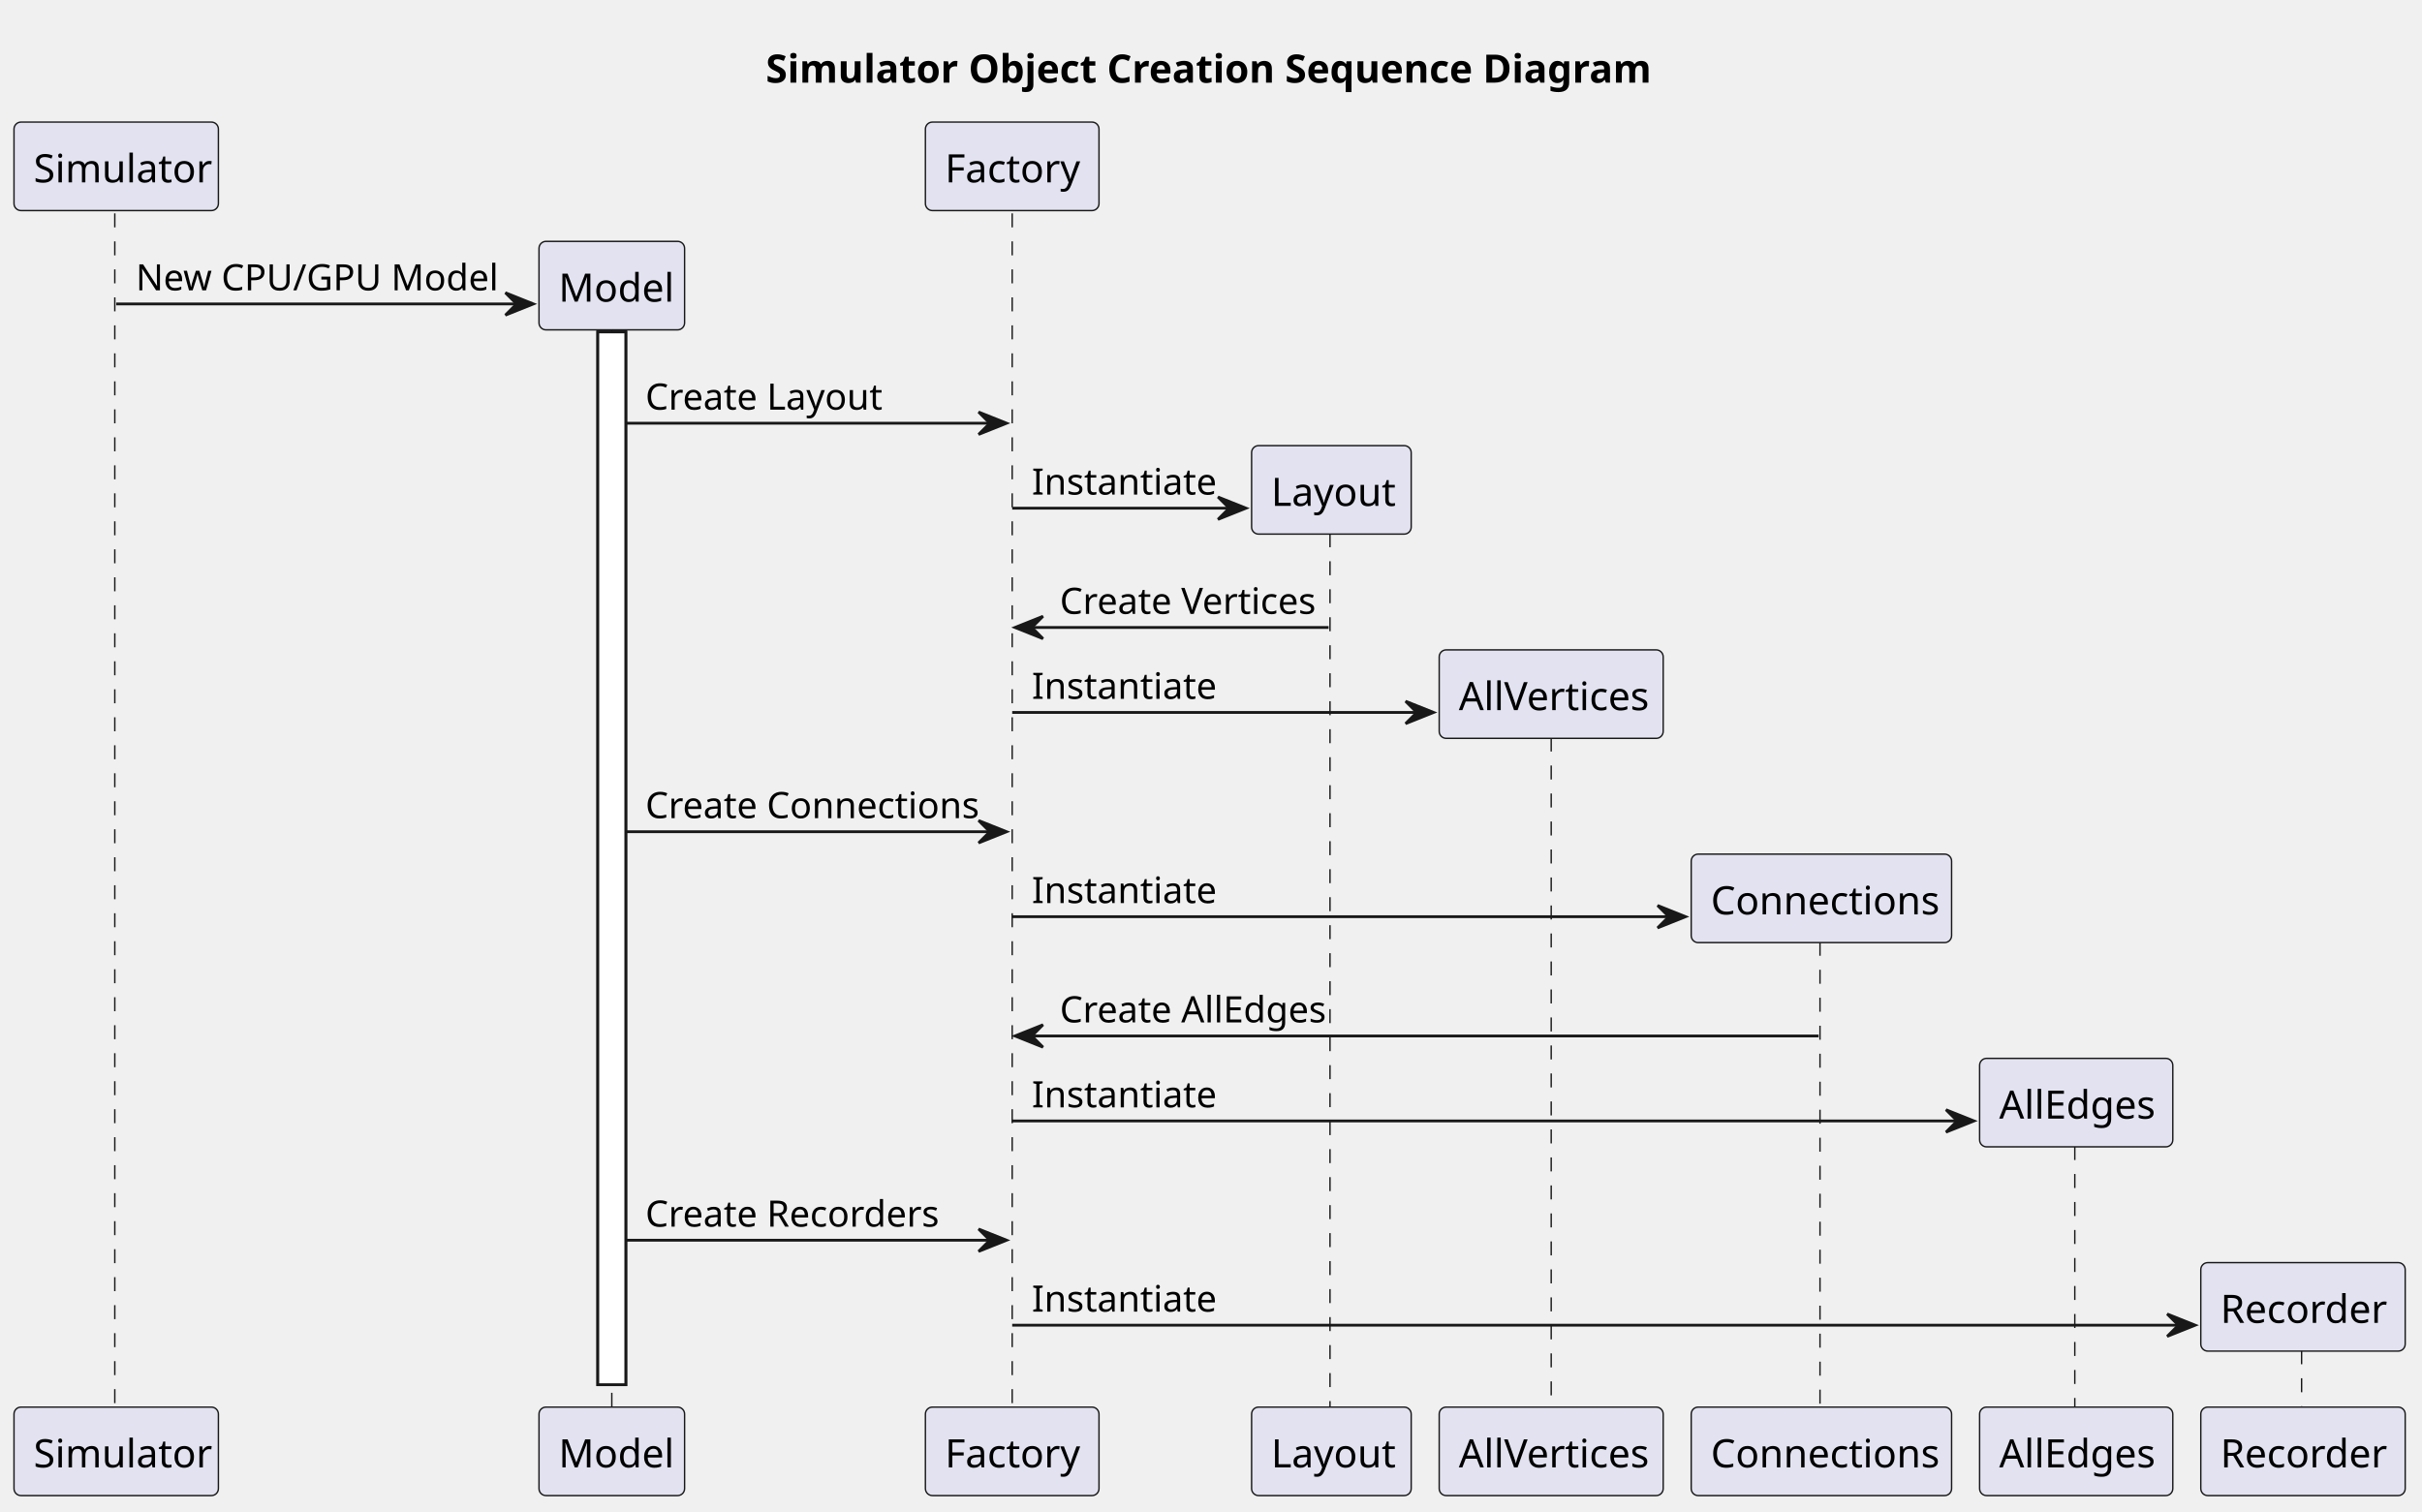
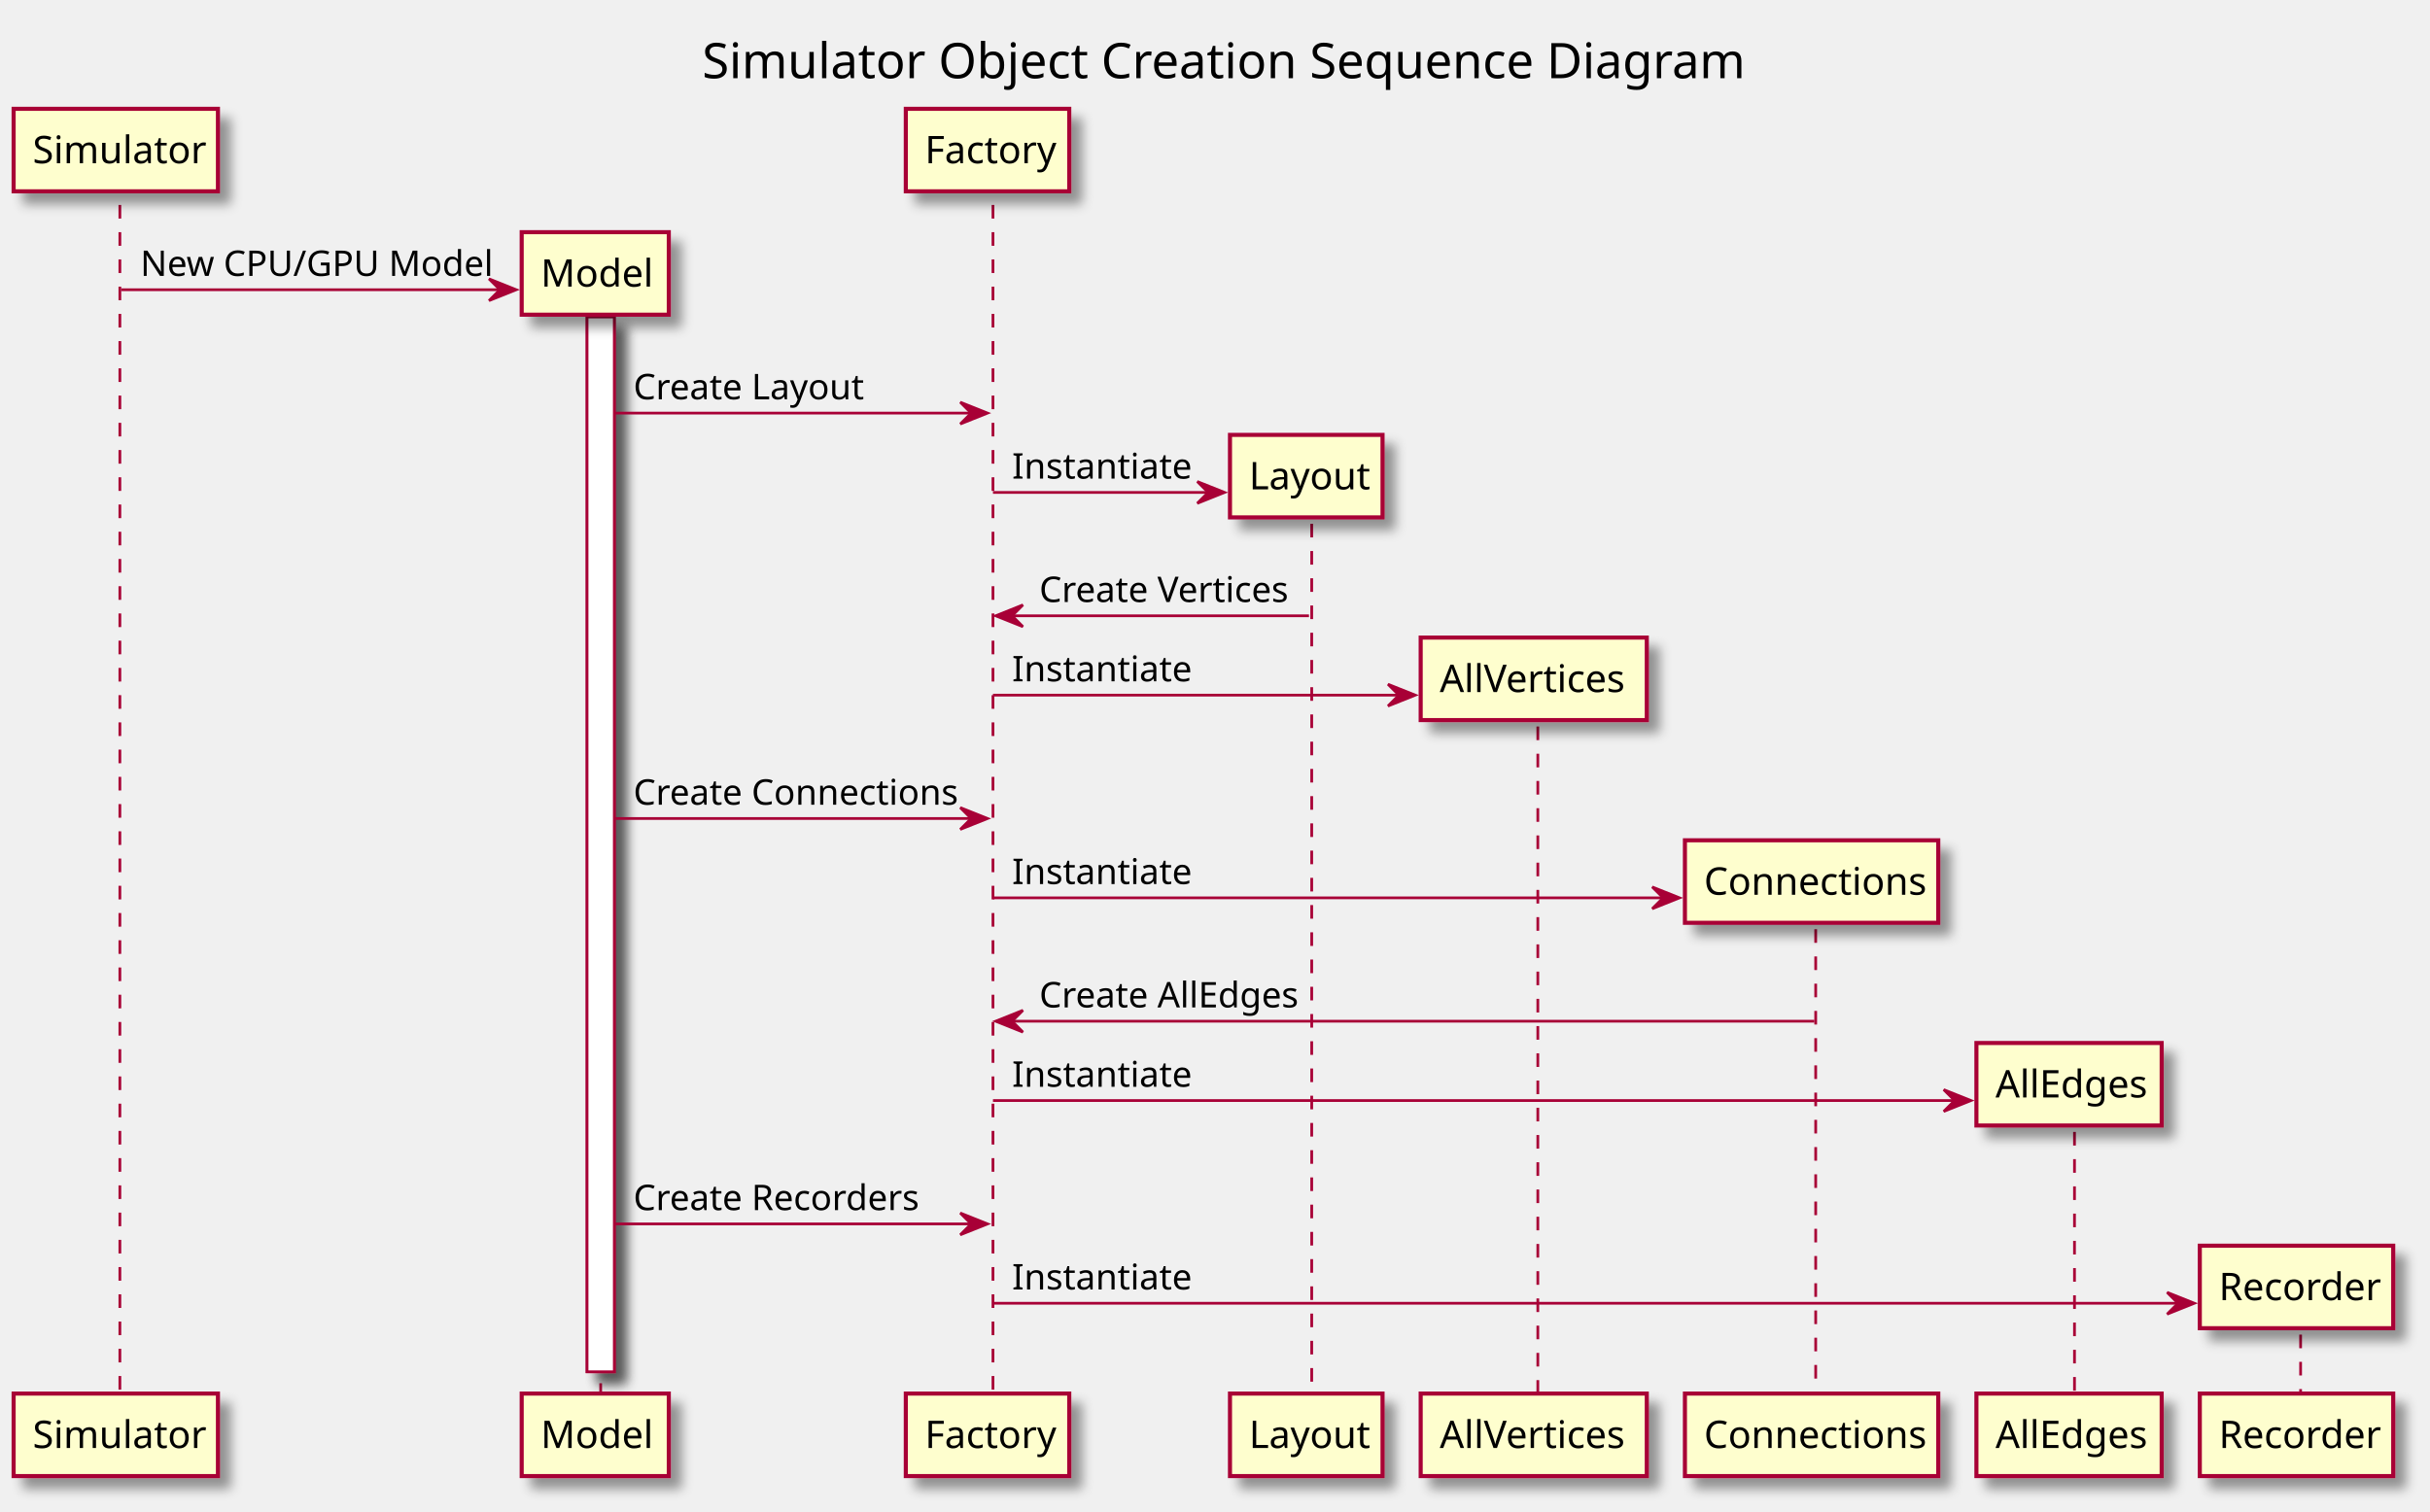
- <svg xmlns="http://www.w3.org/2000/svg" contentStyleType="text/css" height="540px" preserveAspectRatio="none" style="width:865px;height:540px;background:#FFFFFF;" version="1.1" viewBox="0 0 865 540" width="865px" zoomAndPan="magnify">
-   <defs />
+ <svg xmlns="http://www.w3.org/2000/svg" contentScriptType="application/ecmascript" contentStyleType="text/css" height="555px" preserveAspectRatio="none" style="width:892px;height:555px;" version="1.1" viewBox="0 0 892 555" width="892px" zoomAndPan="magnify">
+   <defs>
+     <filter height="300%" id="f19tm2j1wyw8yy" width="300%" x="-1" y="-1">
+       <feGaussianBlur result="blurOut" stdDeviation="2.0" />
+       <feColorMatrix in="blurOut" result="blurOut2" type="matrix" values="0 0 0 0 0 0 0 0 0 0 0 0 0 0 0 0 0 0 .4 0" />
+       <feOffset dx="4.0" dy="4.0" in="blurOut2" result="blurOut3" />
+       <feBlend in="SourceGraphic" in2="blurOut3" mode="normal" />
+     </filter>
+   </defs>
  <g>
-     <rect fill="none" height="27.609" id="_title" style="stroke:none;stroke-width:1.0;" width="326" x="268.5" y="10" />
-     <text fill="#000000" font-family="sans-serif" font-size="14" font-weight="bold" lengthAdjust="spacing" textLength="316" x="273.5" y="29.533">Simulator Object Creation Sequence Diagram</text>
-     <rect fill="#FFFFFF" height="376.062" style="stroke:#181818;stroke-width:1.0;" width="10" x="213.5" y="118.57" />
-     <line style="stroke:#181818;stroke-width:0.5;stroke-dasharray:5.0,5.0;" x1="41" x2="41" y1="76.219" y2="503.633" />
-     <line style="stroke:#181818;stroke-width:0.5;stroke-dasharray:5.0,5.0;" x1="218.5" x2="218.5" y1="117.523" y2="503.633" />
-     <line style="stroke:#181818;stroke-width:0.5;stroke-dasharray:5.0,5.0;" x1="361.5" x2="361.5" y1="76.219" y2="503.633" />
-     <line style="stroke:#181818;stroke-width:0.5;stroke-dasharray:5.0,5.0;" x1="475" x2="475" y1="190.484" y2="503.633" />
-     <line style="stroke:#181818;stroke-width:0.5;stroke-dasharray:5.0,5.0;" x1="554" x2="554" y1="263.445" y2="503.633" />
-     <line style="stroke:#181818;stroke-width:0.5;stroke-dasharray:5.0,5.0;" x1="650" x2="650" y1="336.406" y2="503.633" />
-     <line style="stroke:#181818;stroke-width:0.5;stroke-dasharray:5.0,5.0;" x1="741" x2="741" y1="409.367" y2="503.633" />
-     <line style="stroke:#181818;stroke-width:0.5;stroke-dasharray:5.0,5.0;" x1="822" x2="822" y1="482.328" y2="503.633" />
-     <rect fill="#E2E2F0" height="31.609" rx="2.5" ry="2.5" style="stroke:#181818;stroke-width:0.5;" width="73" x="5" y="43.609" />
-     <text fill="#000000" font-family="sans-serif" font-size="14" lengthAdjust="spacing" textLength="59" x="12" y="65.143">Simulator</text>
-     <rect fill="#E2E2F0" height="31.609" rx="2.5" ry="2.5" style="stroke:#181818;stroke-width:0.5;" width="73" x="5" y="502.633" />
-     <text fill="#000000" font-family="sans-serif" font-size="14" lengthAdjust="spacing" textLength="59" x="12" y="524.166">Simulator</text>
-     <rect fill="#E2E2F0" height="31.609" rx="2.5" ry="2.5" style="stroke:#181818;stroke-width:0.5;" width="52" x="192.5" y="502.633" />
-     <text fill="#000000" font-family="sans-serif" font-size="14" lengthAdjust="spacing" textLength="38" x="199.5" y="524.166">Model</text>
-     <rect fill="#E2E2F0" height="31.609" rx="2.5" ry="2.5" style="stroke:#181818;stroke-width:0.5;" width="62" x="330.5" y="43.609" />
-     <text fill="#000000" font-family="sans-serif" font-size="14" lengthAdjust="spacing" textLength="48" x="337.5" y="65.143">Factory</text>
-     <rect fill="#E2E2F0" height="31.609" rx="2.5" ry="2.5" style="stroke:#181818;stroke-width:0.5;" width="62" x="330.5" y="502.633" />
-     <text fill="#000000" font-family="sans-serif" font-size="14" lengthAdjust="spacing" textLength="48" x="337.5" y="524.166">Factory</text>
-     <rect fill="#E2E2F0" height="31.609" rx="2.5" ry="2.5" style="stroke:#181818;stroke-width:0.5;" width="57" x="447" y="502.633" />
-     <text fill="#000000" font-family="sans-serif" font-size="14" lengthAdjust="spacing" textLength="43" x="454" y="524.166">Layout</text>
-     <rect fill="#E2E2F0" height="31.609" rx="2.5" ry="2.5" style="stroke:#181818;stroke-width:0.5;" width="80" x="514" y="502.633" />
-     <text fill="#000000" font-family="sans-serif" font-size="14" lengthAdjust="spacing" textLength="66" x="521" y="524.166">AllVertices</text>
-     <rect fill="#E2E2F0" height="31.609" rx="2.5" ry="2.5" style="stroke:#181818;stroke-width:0.5;" width="93" x="604" y="502.633" />
-     <text fill="#000000" font-family="sans-serif" font-size="14" lengthAdjust="spacing" textLength="79" x="611" y="524.166">Connections</text>
-     <rect fill="#E2E2F0" height="31.609" rx="2.5" ry="2.5" style="stroke:#181818;stroke-width:0.5;" width="69" x="707" y="502.633" />
-     <text fill="#000000" font-family="sans-serif" font-size="14" lengthAdjust="spacing" textLength="55" x="714" y="524.166">AllEdges</text>
-     <rect fill="#E2E2F0" height="31.609" rx="2.5" ry="2.5" style="stroke:#181818;stroke-width:0.5;" width="73" x="786" y="502.633" />
-     <text fill="#000000" font-family="sans-serif" font-size="14" lengthAdjust="spacing" textLength="59" x="793" y="524.166">Recorder</text>
-     <rect fill="#FFFFFF" height="376.062" style="stroke:#181818;stroke-width:1.0;" width="10" x="213.5" y="118.57" />
-     <polygon fill="#181818" points="180.5,104.57,190.5,108.57,180.5,112.57,184.5,108.57" style="stroke:#181818;stroke-width:1.0;" />
-     <line style="stroke:#181818;stroke-width:1.0;" x1="41.5" x2="186.5" y1="108.57" y2="108.57" />
-     <text fill="#000000" font-family="sans-serif" font-size="13" lengthAdjust="spacing" textLength="127" x="48.5" y="103.714">New CPU/GPU Model</text>
-     <rect fill="#E2E2F0" height="31.609" rx="2.5" ry="2.5" style="stroke:#181818;stroke-width:0.5;" width="52" x="192.5" y="86.219" />
-     <text fill="#000000" font-family="sans-serif" font-size="14" lengthAdjust="spacing" textLength="38" x="199.5" y="107.752">Model</text>
-     <polygon fill="#181818" points="349.5,147.18,359.5,151.18,349.5,155.18,353.5,151.18" style="stroke:#181818;stroke-width:1.0;" />
-     <line style="stroke:#181818;stroke-width:1.0;" x1="223.5" x2="355.5" y1="151.18" y2="151.18" />
-     <text fill="#000000" font-family="sans-serif" font-size="13" lengthAdjust="spacing" textLength="81" x="230.5" y="146.323">Create Layout</text>
-     <polygon fill="#181818" points="435,177.531,445,181.531,435,185.531,439,181.531" style="stroke:#181818;stroke-width:1.0;" />
-     <line style="stroke:#181818;stroke-width:1.0;" x1="361.5" x2="441" y1="181.531" y2="181.531" />
-     <text fill="#000000" font-family="sans-serif" font-size="13" lengthAdjust="spacing" textLength="60" x="368.5" y="176.675">Instantiate</text>
-     <rect fill="#E2E2F0" height="31.609" rx="2.5" ry="2.5" style="stroke:#181818;stroke-width:0.5;" width="57" x="447" y="159.18" />
-     <text fill="#000000" font-family="sans-serif" font-size="14" lengthAdjust="spacing" textLength="43" x="454" y="180.713">Layout</text>
-     <polygon fill="#181818" points="372.5,220.141,362.5,224.141,372.5,228.141,368.5,224.141" style="stroke:#181818;stroke-width:1.0;" />
-     <line style="stroke:#181818;stroke-width:1.0;" x1="366.5" x2="474.5" y1="224.141" y2="224.141" />
-     <text fill="#000000" font-family="sans-serif" font-size="13" lengthAdjust="spacing" textLength="90" x="378.5" y="219.284">Create Vertices</text>
-     <polygon fill="#181818" points="502,250.492,512,254.492,502,258.492,506,254.492" style="stroke:#181818;stroke-width:1.0;" />
-     <line style="stroke:#181818;stroke-width:1.0;" x1="361.5" x2="508" y1="254.492" y2="254.492" />
-     <text fill="#000000" font-family="sans-serif" font-size="13" lengthAdjust="spacing" textLength="60" x="368.5" y="249.636">Instantiate</text>
-     <rect fill="#E2E2F0" height="31.609" rx="2.5" ry="2.5" style="stroke:#181818;stroke-width:0.5;" width="80" x="514" y="232.141" />
-     <text fill="#000000" font-family="sans-serif" font-size="14" lengthAdjust="spacing" textLength="66" x="521" y="253.674">AllVertices</text>
-     <polygon fill="#181818" points="349.5,293.102,359.5,297.102,349.5,301.102,353.5,297.102" style="stroke:#181818;stroke-width:1.0;" />
-     <line style="stroke:#181818;stroke-width:1.0;" x1="223.5" x2="355.5" y1="297.102" y2="297.102" />
-     <text fill="#000000" font-family="sans-serif" font-size="13" lengthAdjust="spacing" textLength="114" x="230.5" y="292.245">Create Connections</text>
-     <polygon fill="#181818" points="592,323.453,602,327.453,592,331.453,596,327.453" style="stroke:#181818;stroke-width:1.0;" />
-     <line style="stroke:#181818;stroke-width:1.0;" x1="361.5" x2="598" y1="327.453" y2="327.453" />
-     <text fill="#000000" font-family="sans-serif" font-size="13" lengthAdjust="spacing" textLength="60" x="368.5" y="322.597">Instantiate</text>
-     <rect fill="#E2E2F0" height="31.609" rx="2.5" ry="2.5" style="stroke:#181818;stroke-width:0.5;" width="93" x="604" y="305.102" />
-     <text fill="#000000" font-family="sans-serif" font-size="14" lengthAdjust="spacing" textLength="79" x="611" y="326.635">Connections</text>
-     <polygon fill="#181818" points="372.5,366.062,362.5,370.062,372.5,374.062,368.5,370.062" style="stroke:#181818;stroke-width:1.0;" />
-     <line style="stroke:#181818;stroke-width:1.0;" x1="366.5" x2="649.5" y1="370.062" y2="370.062" />
-     <text fill="#000000" font-family="sans-serif" font-size="13" lengthAdjust="spacing" textLength="98" x="378.5" y="365.206">Create  AllEdges</text>
-     <polygon fill="#181818" points="695,396.414,705,400.414,695,404.414,699,400.414" style="stroke:#181818;stroke-width:1.0;" />
-     <line style="stroke:#181818;stroke-width:1.0;" x1="361.5" x2="701" y1="400.414" y2="400.414" />
-     <text fill="#000000" font-family="sans-serif" font-size="13" lengthAdjust="spacing" textLength="60" x="368.5" y="395.558">Instantiate</text>
-     <rect fill="#E2E2F0" height="31.609" rx="2.5" ry="2.5" style="stroke:#181818;stroke-width:0.5;" width="69" x="707" y="378.062" />
-     <text fill="#000000" font-family="sans-serif" font-size="14" lengthAdjust="spacing" textLength="55" x="714" y="399.596">AllEdges</text>
-     <polygon fill="#181818" points="349.5,439.023,359.5,443.023,349.5,447.023,353.5,443.023" style="stroke:#181818;stroke-width:1.0;" />
-     <line style="stroke:#181818;stroke-width:1.0;" x1="223.5" x2="355.5" y1="443.023" y2="443.023" />
-     <text fill="#000000" font-family="sans-serif" font-size="13" lengthAdjust="spacing" textLength="101" x="230.5" y="438.167">Create Recorders</text>
-     <polygon fill="#181818" points="774,469.375,784,473.375,774,477.375,778,473.375" style="stroke:#181818;stroke-width:1.0;" />
-     <line style="stroke:#181818;stroke-width:1.0;" x1="361.5" x2="780" y1="473.375" y2="473.375" />
-     <text fill="#000000" font-family="sans-serif" font-size="13" lengthAdjust="spacing" textLength="60" x="368.5" y="468.519">Instantiate</text>
-     <rect fill="#E2E2F0" height="31.609" rx="2.5" ry="2.5" style="stroke:#181818;stroke-width:0.5;" width="73" x="786" y="451.023" />
-     <text fill="#000000" font-family="sans-serif" font-size="14" lengthAdjust="spacing" textLength="59" x="793" y="472.557">Recorder</text>
+     <text fill="#000000" font-family="sans-serif" font-size="18" lengthAdjust="spacingAndGlyphs" textLength="372" x="257.75" y="28.708">Simulator Object Creation Sequence Diagram</text>
+     <rect fill="#FFFFFF" filter="url(#f19tm2j1wyw8yy)" height="387.312" style="stroke:#A80036;stroke-width:1.0;" width="10" x="215.5" y="116.383" />
+     <line style="stroke:#A80036;stroke-width:1.0;stroke-dasharray:5.0,5.0;" x1="44" x2="44" y1="75.25" y2="512.695" />
+     <line style="stroke:#A80036;stroke-width:1.0;stroke-dasharray:5.0,5.0;" x1="220.5" x2="220.5" y1="117.898" y2="512.695" />
+     <line style="stroke:#A80036;stroke-width:1.0;stroke-dasharray:5.0,5.0;" x1="364.5" x2="364.5" y1="75.25" y2="512.695" />
+     <line style="stroke:#A80036;stroke-width:1.0;stroke-dasharray:5.0,5.0;" x1="481.5" x2="481.5" y1="192.328" y2="512.695" />
+     <line style="stroke:#A80036;stroke-width:1.0;stroke-dasharray:5.0,5.0;" x1="564.5" x2="564.5" y1="266.758" y2="512.695" />
+     <line style="stroke:#A80036;stroke-width:1.0;stroke-dasharray:5.0,5.0;" x1="666.5" x2="666.5" y1="341.188" y2="512.695" />
+     <line style="stroke:#A80036;stroke-width:1.0;stroke-dasharray:5.0,5.0;" x1="761.5" x2="761.5" y1="415.617" y2="512.695" />
+     <line style="stroke:#A80036;stroke-width:1.0;stroke-dasharray:5.0,5.0;" x1="844.5" x2="844.5" y1="490.047" y2="512.695" />
+     <rect fill="#FEFECE" filter="url(#f19tm2j1wyw8yy)" height="30.297" style="stroke:#A80036;stroke-width:1.5;" width="75" x="5" y="39.953" />
+     <text fill="#000000" font-family="sans-serif" font-size="14" lengthAdjust="spacingAndGlyphs" textLength="61" x="12" y="59.948">Simulator</text>
+     <rect fill="#FEFECE" filter="url(#f19tm2j1wyw8yy)" height="30.297" style="stroke:#A80036;stroke-width:1.5;" width="75" x="5" y="511.695" />
+     <text fill="#000000" font-family="sans-serif" font-size="14" lengthAdjust="spacingAndGlyphs" textLength="61" x="12" y="531.69">Simulator</text>
+     <rect fill="#FEFECE" filter="url(#f19tm2j1wyw8yy)" height="30.297" style="stroke:#A80036;stroke-width:1.5;" width="54" x="191.5" y="511.695" />
+     <text fill="#000000" font-family="sans-serif" font-size="14" lengthAdjust="spacingAndGlyphs" textLength="40" x="198.5" y="531.69">Model</text>
+     <rect fill="#FEFECE" filter="url(#f19tm2j1wyw8yy)" height="30.297" style="stroke:#A80036;stroke-width:1.5;" width="60" x="332.5" y="39.953" />
+     <text fill="#000000" font-family="sans-serif" font-size="14" lengthAdjust="spacingAndGlyphs" textLength="46" x="339.5" y="59.948">Factory</text>
+     <rect fill="#FEFECE" filter="url(#f19tm2j1wyw8yy)" height="30.297" style="stroke:#A80036;stroke-width:1.5;" width="60" x="332.5" y="511.695" />
+     <text fill="#000000" font-family="sans-serif" font-size="14" lengthAdjust="spacingAndGlyphs" textLength="46" x="339.5" y="531.69">Factory</text>
+     <rect fill="#FEFECE" filter="url(#f19tm2j1wyw8yy)" height="30.297" style="stroke:#A80036;stroke-width:1.5;" width="56" x="451.5" y="511.695" />
+     <text fill="#000000" font-family="sans-serif" font-size="14" lengthAdjust="spacingAndGlyphs" textLength="42" x="458.5" y="531.69">Layout</text>
+     <rect fill="#FEFECE" filter="url(#f19tm2j1wyw8yy)" height="30.297" style="stroke:#A80036;stroke-width:1.5;" width="83" x="521.5" y="511.695" />
+     <text fill="#000000" font-family="sans-serif" font-size="14" lengthAdjust="spacingAndGlyphs" textLength="69" x="528.5" y="531.69">AllVertices</text>
+     <rect fill="#FEFECE" filter="url(#f19tm2j1wyw8yy)" height="30.297" style="stroke:#A80036;stroke-width:1.5;" width="93" x="618.5" y="511.695" />
+     <text fill="#000000" font-family="sans-serif" font-size="14" lengthAdjust="spacingAndGlyphs" textLength="79" x="625.5" y="531.69">Connections</text>
+     <rect fill="#FEFECE" filter="url(#f19tm2j1wyw8yy)" height="30.297" style="stroke:#A80036;stroke-width:1.5;" width="68" x="725.5" y="511.695" />
+     <text fill="#000000" font-family="sans-serif" font-size="14" lengthAdjust="spacingAndGlyphs" textLength="54" x="732.5" y="531.69">AllEdges</text>
+     <rect fill="#FEFECE" filter="url(#f19tm2j1wyw8yy)" height="30.297" style="stroke:#A80036;stroke-width:1.5;" width="71" x="807.5" y="511.695" />
+     <text fill="#000000" font-family="sans-serif" font-size="14" lengthAdjust="spacingAndGlyphs" textLength="57" x="814.5" y="531.69">Recorder</text>
+     <rect fill="#FFFFFF" filter="url(#f19tm2j1wyw8yy)" height="387.312" style="stroke:#A80036;stroke-width:1.0;" width="10" x="215.5" y="116.383" />
+     <polygon fill="#A80036" points="179.5,102.383,189.5,106.383,179.5,110.383,183.5,106.383" style="stroke:#A80036;stroke-width:1.0;" />
+     <line style="stroke:#A80036;stroke-width:1.0;" x1="44.5" x2="185.5" y1="106.383" y2="106.383" />
+     <text fill="#000000" font-family="sans-serif" font-size="13" lengthAdjust="spacingAndGlyphs" textLength="123" x="51.5" y="101.317">New CPU/GPU Model</text>
+     <rect fill="#FEFECE" filter="url(#f19tm2j1wyw8yy)" height="30.297" style="stroke:#A80036;stroke-width:1.5;" width="54" x="191.5" y="85.25" />
+     <text fill="#000000" font-family="sans-serif" font-size="14" lengthAdjust="spacingAndGlyphs" textLength="40" x="198.5" y="105.245">Model</text>
+     <polygon fill="#A80036" points="352.5,147.68,362.5,151.68,352.5,155.68,356.5,151.68" style="stroke:#A80036;stroke-width:1.0;" />
+     <line style="stroke:#A80036;stroke-width:1.0;" x1="225.5" x2="358.5" y1="151.68" y2="151.68" />
+     <text fill="#000000" font-family="sans-serif" font-size="13" lengthAdjust="spacingAndGlyphs" textLength="80" x="232.5" y="146.614">Create Layout</text>
+     <polygon fill="#A80036" points="439.5,176.812,449.5,180.812,439.5,184.812,443.5,180.812" style="stroke:#A80036;stroke-width:1.0;" />
+     <line style="stroke:#A80036;stroke-width:1.0;" x1="364.5" x2="445.5" y1="180.812" y2="180.812" />
+     <text fill="#000000" font-family="sans-serif" font-size="13" lengthAdjust="spacingAndGlyphs" textLength="63" x="371.5" y="175.747">Instantiate</text>
+     <rect fill="#FEFECE" filter="url(#f19tm2j1wyw8yy)" height="30.297" style="stroke:#A80036;stroke-width:1.5;" width="56" x="451.5" y="159.68" />
+     <text fill="#000000" font-family="sans-serif" font-size="14" lengthAdjust="spacingAndGlyphs" textLength="42" x="458.5" y="179.675">Layout</text>
+     <polygon fill="#A80036" points="375.5,222.109,365.5,226.109,375.5,230.109,371.5,226.109" style="stroke:#A80036;stroke-width:1.0;" />
+     <line style="stroke:#A80036;stroke-width:1.0;" x1="369.5" x2="480.5" y1="226.109" y2="226.109" />
+     <text fill="#000000" font-family="sans-serif" font-size="13" lengthAdjust="spacingAndGlyphs" textLength="86" x="381.5" y="221.043">Create Vertices</text>
+     <polygon fill="#A80036" points="509.5,251.242,519.5,255.242,509.5,259.242,513.5,255.242" style="stroke:#A80036;stroke-width:1.0;" />
+     <line style="stroke:#A80036;stroke-width:1.0;" x1="364.5" x2="515.5" y1="255.242" y2="255.242" />
+     <text fill="#000000" font-family="sans-serif" font-size="13" lengthAdjust="spacingAndGlyphs" textLength="63" x="371.5" y="250.176">Instantiate</text>
+     <rect fill="#FEFECE" filter="url(#f19tm2j1wyw8yy)" height="30.297" style="stroke:#A80036;stroke-width:1.5;" width="83" x="521.5" y="234.109" />
+     <text fill="#000000" font-family="sans-serif" font-size="14" lengthAdjust="spacingAndGlyphs" textLength="69" x="528.5" y="254.105">AllVertices</text>
+     <polygon fill="#A80036" points="352.5,296.539,362.5,300.539,352.5,304.539,356.5,300.539" style="stroke:#A80036;stroke-width:1.0;" />
+     <line style="stroke:#A80036;stroke-width:1.0;" x1="225.5" x2="358.5" y1="300.539" y2="300.539" />
+     <text fill="#000000" font-family="sans-serif" font-size="13" lengthAdjust="spacingAndGlyphs" textLength="115" x="232.5" y="295.473">Create Connections</text>
+     <polygon fill="#A80036" points="606.5,325.672,616.5,329.672,606.5,333.672,610.5,329.672" style="stroke:#A80036;stroke-width:1.0;" />
+     <line style="stroke:#A80036;stroke-width:1.0;" x1="364.5" x2="612.5" y1="329.672" y2="329.672" />
+     <text fill="#000000" font-family="sans-serif" font-size="13" lengthAdjust="spacingAndGlyphs" textLength="63" x="371.5" y="324.606">Instantiate</text>
+     <rect fill="#FEFECE" filter="url(#f19tm2j1wyw8yy)" height="30.297" style="stroke:#A80036;stroke-width:1.5;" width="93" x="618.5" y="308.539" />
+     <text fill="#000000" font-family="sans-serif" font-size="14" lengthAdjust="spacingAndGlyphs" textLength="79" x="625.5" y="328.534">Connections</text>
+     <polygon fill="#A80036" points="375.5,370.969,365.5,374.969,375.5,378.969,371.5,374.969" style="stroke:#A80036;stroke-width:1.0;" />
+     <line style="stroke:#A80036;stroke-width:1.0;" x1="369.5" x2="666" y1="374.969" y2="374.969" />
+     <text fill="#000000" font-family="sans-serif" font-size="13" lengthAdjust="spacingAndGlyphs" textLength="93" x="381.5" y="369.903">Create  AllEdges</text>
+     <polygon fill="#A80036" points="713.5,400.102,723.5,404.102,713.5,408.102,717.5,404.102" style="stroke:#A80036;stroke-width:1.0;" />
+     <line style="stroke:#A80036;stroke-width:1.0;" x1="364.5" x2="719.5" y1="404.102" y2="404.102" />
+     <text fill="#000000" font-family="sans-serif" font-size="13" lengthAdjust="spacingAndGlyphs" textLength="63" x="371.5" y="399.036">Instantiate</text>
+     <rect fill="#FEFECE" filter="url(#f19tm2j1wyw8yy)" height="30.297" style="stroke:#A80036;stroke-width:1.5;" width="68" x="725.5" y="382.969" />
+     <text fill="#000000" font-family="sans-serif" font-size="14" lengthAdjust="spacingAndGlyphs" textLength="54" x="732.5" y="402.964">AllEdges</text>
+     <polygon fill="#A80036" points="352.5,445.398,362.5,449.398,352.5,453.398,356.5,449.398" style="stroke:#A80036;stroke-width:1.0;" />
+     <line style="stroke:#A80036;stroke-width:1.0;" x1="225.5" x2="358.5" y1="449.398" y2="449.398" />
+     <text fill="#000000" font-family="sans-serif" font-size="13" lengthAdjust="spacingAndGlyphs" textLength="101" x="232.5" y="444.332">Create Recorders</text>
+     <polygon fill="#A80036" points="795.5,474.531,805.5,478.531,795.5,482.531,799.5,478.531" style="stroke:#A80036;stroke-width:1.0;" />
+     <line style="stroke:#A80036;stroke-width:1.0;" x1="364.5" x2="801.5" y1="478.531" y2="478.531" />
+     <text fill="#000000" font-family="sans-serif" font-size="13" lengthAdjust="spacingAndGlyphs" textLength="63" x="371.5" y="473.465">Instantiate</text>
+     <rect fill="#FEFECE" filter="url(#f19tm2j1wyw8yy)" height="30.297" style="stroke:#A80036;stroke-width:1.5;" width="71" x="807.5" y="457.398" />
+     <text fill="#000000" font-family="sans-serif" font-size="14" lengthAdjust="spacingAndGlyphs" textLength="57" x="814.5" y="477.394">Recorder</text>
  </g>
</svg>
